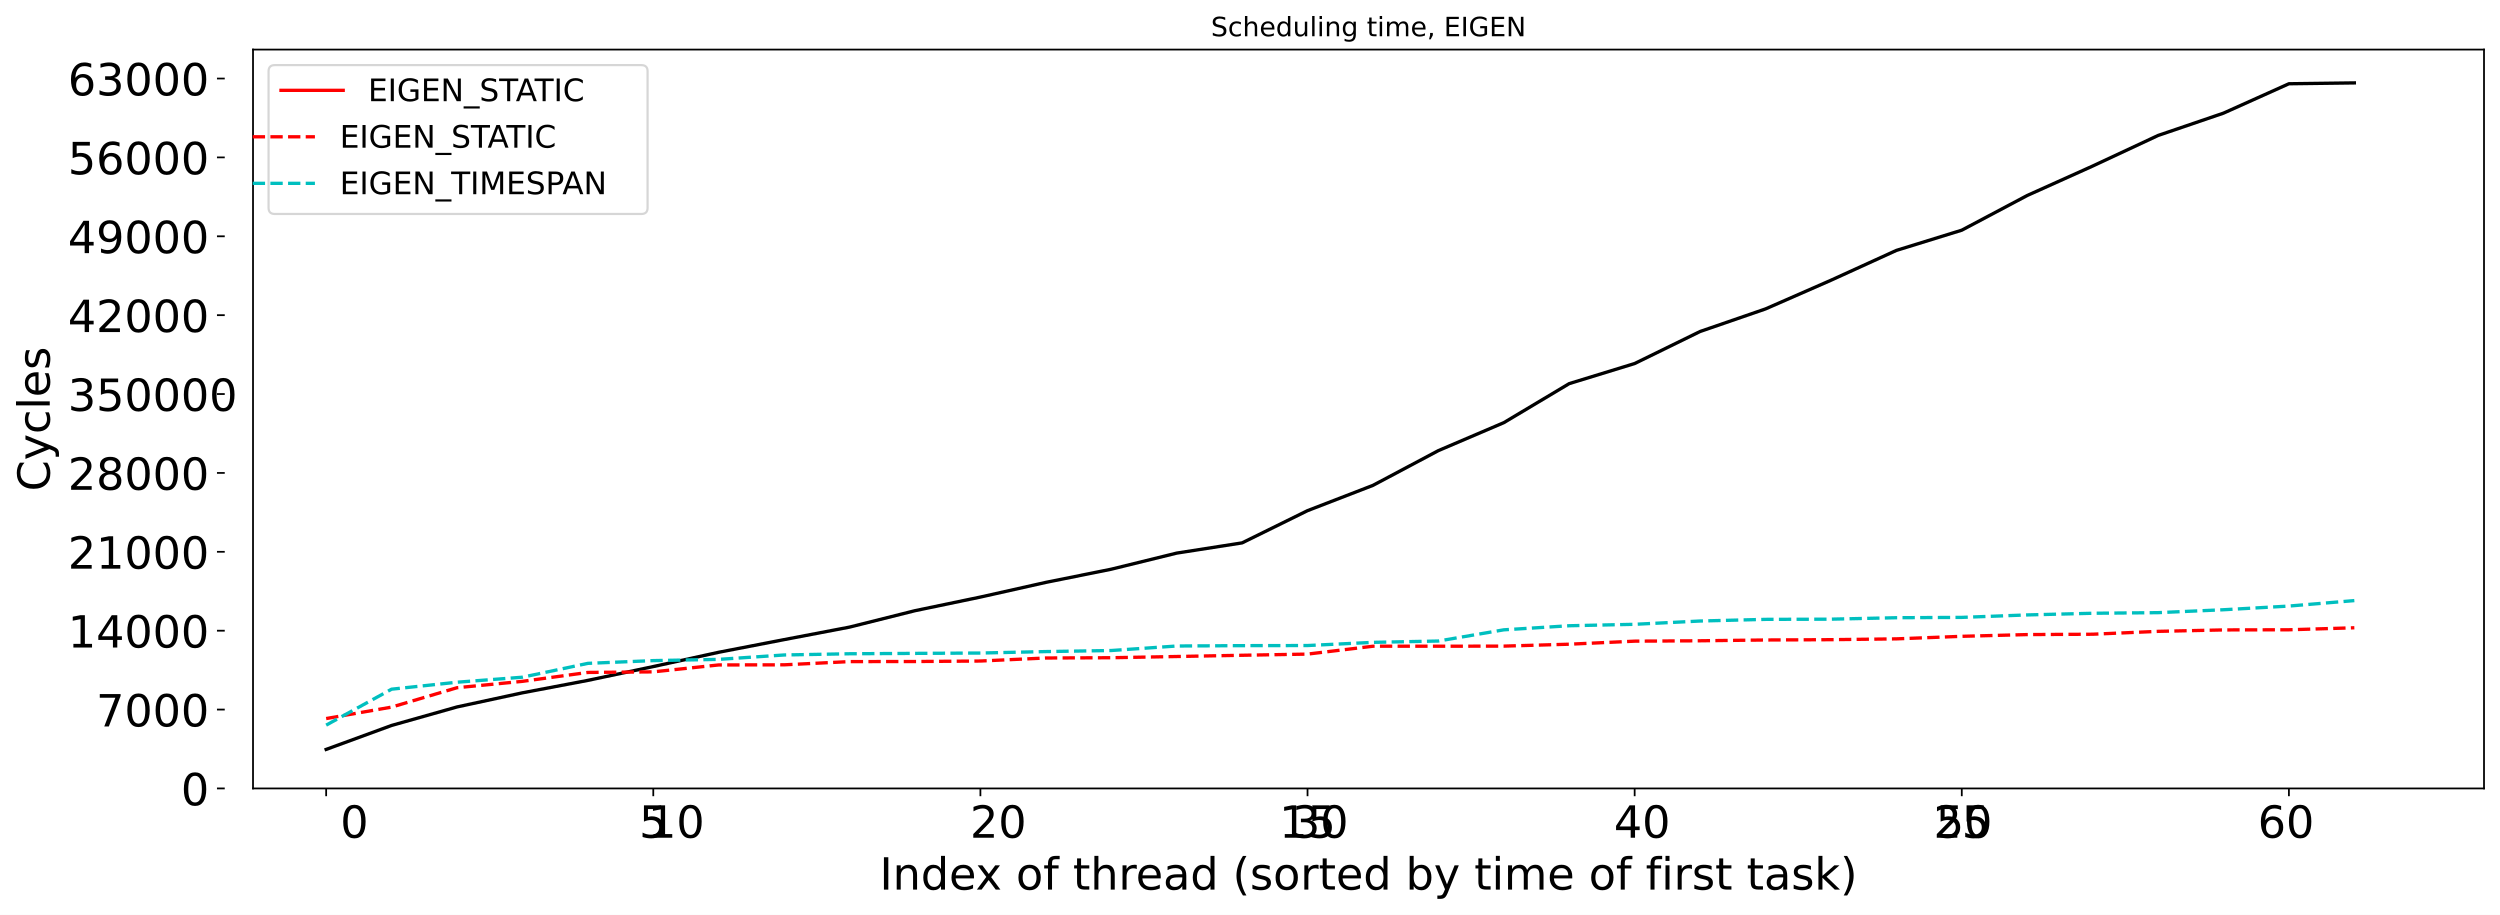
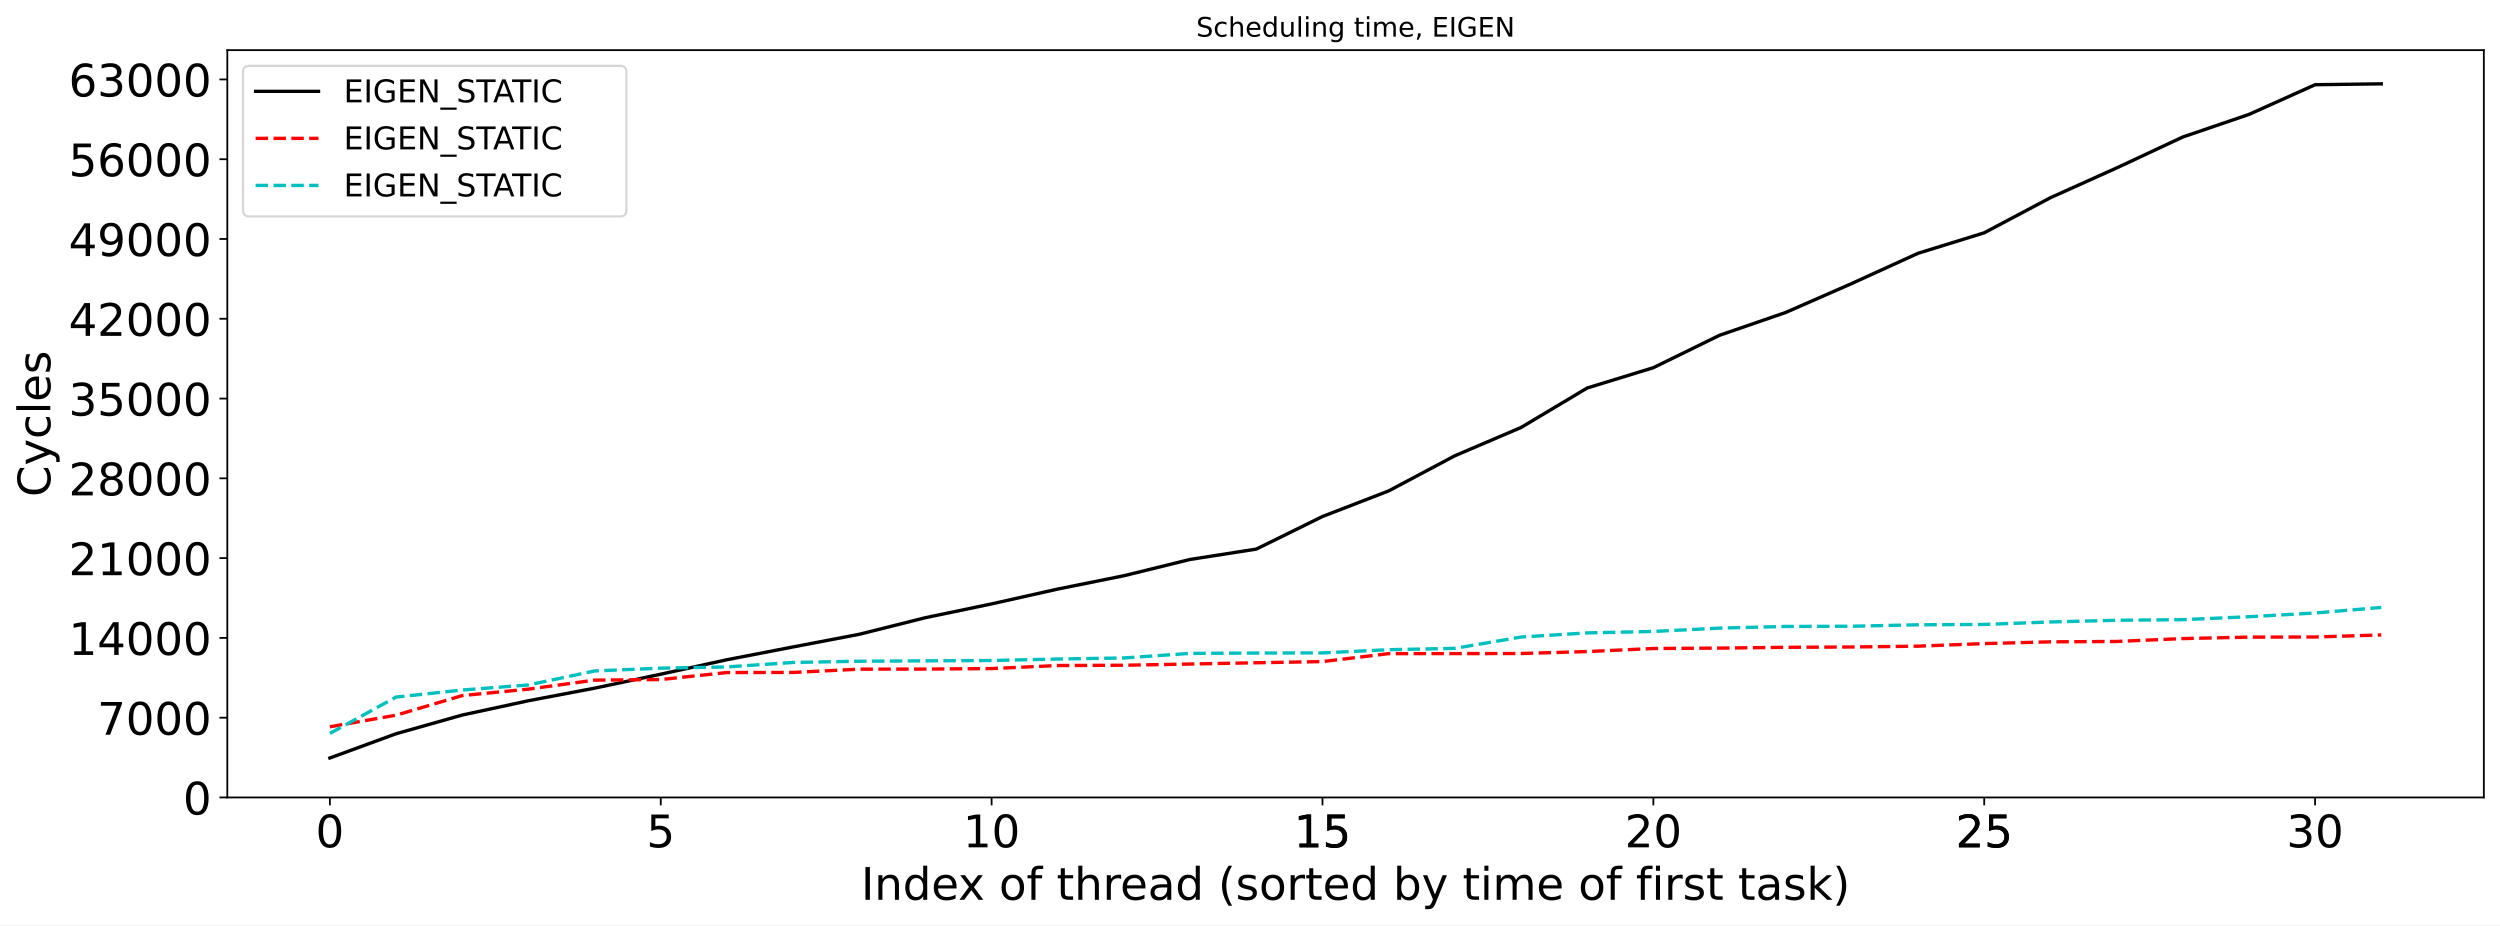
- <svg xmlns="http://www.w3.org/2000/svg" xmlns:xlink="http://www.w3.org/1999/xlink" width="1125.506pt" height="411.871pt" viewBox="0 0 1125.506 411.871" version="1.1">
+ <svg xmlns="http://www.w3.org/2000/svg" xmlns:xlink="http://www.w3.org/1999/xlink" width="1112.781pt" height="411.871pt" viewBox="0 0 1112.781 411.871" version="1.1">
  <defs>
    <style type="text/css">*{stroke-linejoin: round; stroke-linecap: butt}</style>
  </defs>
  <g id="figure_1">
    <g id="patch_1">
-       <path d="M -0 411.871  L 1125.506 411.871  L 1125.506 0  L -0 0  z " style="fill: #ffffff" />
+       <path d="M 0 411.871  L 1112.781 411.871  L 1112.781 0  L 0 0  z " style="fill: #ffffff" />
    </g>
    <g id="axes_1">
      <g id="patch_2">
-         <path d="M 113.906 354.958  L 1118.306 354.958  L 1118.306 22.318  L 113.906 22.318  z " style="fill: #ffffff" />
+         <path d="M 101.181 354.958  L 1105.581 354.958  L 1105.581 22.318  L 101.181 22.318  z " style="fill: #ffffff" />
      </g>
      <g id="matplotlib.axis_1">
        <g id="xtick_1">
          <g id="line2d_1">
            <defs>
              <path id="me349b66cde" d="M 0 0  L 0 3.5  " style="stroke: #000000; stroke-width: 0.8" />
            </defs>
            <g>
              <use xlink:href="#me349b66cde" x="146.836" y="354.958" style="stroke: #000000; stroke-width: 0.8" />
            </g>
          </g>
          <g id="text_1">
-             <g transform="translate(153.1983 377.155) scale(0.2 -0.2)">
+             <g transform="translate(140.4733 377.155) scale(0.2 -0.2)">
              <defs>
                <path id="DejaVuSans-30" d="M 2034 4250  Q 1547 4250 1301 3770  Q 1056 3291 1056 2328  Q 1056 1369 1301 889  Q 1547 409 2034 409  Q 2525 409 2770 889  Q 3016 1369 3016 2328  Q 3016 3291 2770 3770  Q 2525 4250 2034 4250  z M 2034 4750  Q 2819 4750 3233 4129  Q 3647 3509 3647 2328  Q 3647 1150 3233 529  Q 2819 -91 2034 -91  Q 1250 -91 836 529  Q 422 1150 422 2328  Q 422 3509 836 4129  Q 1250 4750 2034 4750  z " transform="scale(0.015625)" />
              </defs>
              <use xlink:href="#DejaVuSans-30" />
            </g>
          </g>
        </g>
        <g id="xtick_2">
          <g id="line2d_2">
            <g>
              <use xlink:href="#me349b66cde" x="294.109" y="354.958" style="stroke: #000000; stroke-width: 0.8" />
            </g>
          </g>
          <g id="text_2">
            <g transform="translate(287.746 377.155) scale(0.2 -0.2)">
              <defs>
                <path id="DejaVuSans-35" d="M 691 4666  L 3169 4666  L 3169 4134  L 1269 4134  L 1269 2991  Q 1406 3038 1543 3061  Q 1681 3084 1819 3084  Q 2600 3084 3056 2656  Q 3513 2228 3513 1497  Q 3513 744 3044 326  Q 2575 -91 1722 -91  Q 1428 -91 1123 -41  Q 819 9 494 109  L 494 744  Q 775 591 1075 516  Q 1375 441 1709 441  Q 2250 441 2565 725  Q 2881 1009 2881 1497  Q 2881 1984 2565 2268  Q 2250 2553 1709 2553  Q 1456 2553 1204 2497  Q 953 2441 691 2322  L 691 4666  z " transform="scale(0.015625)" />
              </defs>
              <use xlink:href="#DejaVuSans-35" />
            </g>
          </g>
        </g>
        <g id="xtick_3">
          <g id="line2d_3">
            <g>
              <use xlink:href="#me349b66cde" x="441.381" y="354.958" style="stroke: #000000; stroke-width: 0.8" />
            </g>
          </g>
          <g id="text_3">
-             <g transform="translate(291.7709 377.155) scale(0.2 -0.2)">
+             <g transform="translate(428.6562 377.155) scale(0.2 -0.2)">
              <defs>
                <path id="DejaVuSans-31" d="M 794 531  L 1825 531  L 1825 4091  L 703 3866  L 703 4441  L 1819 4666  L 2450 4666  L 2450 531  L 3481 531  L 3481 0  L 794 0  L 794 531  z " transform="scale(0.015625)" />
              </defs>
              <use xlink:href="#DejaVuSans-31" />
              <use xlink:href="#DejaVuSans-30" x="63.623" />
            </g>
          </g>
        </g>
        <g id="xtick_4">
          <g id="line2d_4">
            <g>
              <use xlink:href="#me349b66cde" x="588.654" y="354.958" style="stroke: #000000; stroke-width: 0.8" />
            </g>
          </g>
          <g id="text_4">
            <g transform="translate(575.929 377.155) scale(0.2 -0.2)">
              <use xlink:href="#DejaVuSans-31" />
              <use xlink:href="#DejaVuSans-35" x="63.623" />
            </g>
          </g>
        </g>
        <g id="xtick_5">
          <g id="line2d_5">
            <g>
              <use xlink:href="#me349b66cde" x="735.927" y="354.958" style="stroke: #000000; stroke-width: 0.8" />
            </g>
          </g>
-           <g id="text_3">
-             <g transform="translate(436.7059 377.155) scale(0.2 -0.2)">
+           <g id="text_4">
+             <g transform="translate(575.929 377.155) scale(0.2 -0.2)">
+               <use xlink:href="#DejaVuSans-31" />
+               <use xlink:href="#DejaVuSans-35" x="63.623" />
+             </g>
+           </g>
+         </g>
+         <g id="xtick_5">
+           <g id="line2d_5">
+             <g>
+               <use xlink:href="#mb9c9a6937e" x="735.927" y="354.958" style="stroke: #000000; stroke-width: 0.8" />
+             </g>
+           </g>
+           <g id="text_5">
+             <g transform="translate(723.2017 377.155) scale(0.2 -0.2)">
              <defs>
                <path id="DejaVuSans-32" d="M 1228 531  L 3431 531  L 3431 0  L 469 0  L 469 531  Q 828 903 1448 1529  Q 2069 2156 2228 2338  Q 2531 2678 2651 2914  Q 2772 3150 2772 3378  Q 2772 3750 2511 3984  Q 2250 4219 1831 4219  Q 1534 4219 1204 4116  Q 875 4013 500 3803  L 500 4441  Q 881 4594 1212 4672  Q 1544 4750 1819 4750  Q 2544 4750 2975 4387  Q 3406 4025 3406 3419  Q 3406 3131 3298 2873  Q 3191 2616 2906 2266  Q 2828 2175 2409 1742  Q 1991 1309 1228 531  z " transform="scale(0.015625)" />
              </defs>
              <use xlink:href="#DejaVuSans-32" />
              <use xlink:href="#DejaVuSans-30" x="63.623" />
            </g>
          </g>
        </g>
        <g id="xtick_6">
          <g id="line2d_6">
            <g>
              <use xlink:href="#me349b66cde" x="883.199" y="354.958" style="stroke: #000000; stroke-width: 0.8" />
            </g>
          </g>
          <g id="text_6">
            <g transform="translate(870.4744 377.155) scale(0.2 -0.2)">
              <use xlink:href="#DejaVuSans-32" />
              <use xlink:href="#DejaVuSans-35" x="63.623" />
            </g>
          </g>
        </g>
        <g id="xtick_7">
          <g id="line2d_7">
            <g>
              <use xlink:href="#me349b66cde" x="1030.472" y="354.958" style="stroke: #000000; stroke-width: 0.8" />
            </g>
          </g>
-           <g id="text_4">
-             <g transform="translate(581.641 377.155) scale(0.2 -0.2)">
+           <g id="text_6">
+             <g transform="translate(870.4744 377.155) scale(0.2 -0.2)">
+               <use xlink:href="#DejaVuSans-32" />
+               <use xlink:href="#DejaVuSans-35" x="63.623" />
+             </g>
+           </g>
+         </g>
+         <g id="xtick_7">
+           <g id="line2d_7">
+             <g>
+               <use xlink:href="#mb9c9a6937e" x="1030.472" y="354.958" style="stroke: #000000; stroke-width: 0.8" />
+             </g>
+           </g>
+           <g id="text_7">
+             <g transform="translate(1017.747 377.155) scale(0.2 -0.2)">
              <defs>
                <path id="DejaVuSans-33" d="M 2597 2516  Q 3050 2419 3304 2112  Q 3559 1806 3559 1356  Q 3559 666 3084 287  Q 2609 -91 1734 -91  Q 1441 -91 1130 -33  Q 819 25 488 141  L 488 750  Q 750 597 1062 519  Q 1375 441 1716 441  Q 2309 441 2620 675  Q 2931 909 2931 1356  Q 2931 1769 2642 2001  Q 2353 2234 1838 2234  L 1294 2234  L 1294 2753  L 1863 2753  Q 2328 2753 2575 2939  Q 2822 3125 2822 3475  Q 2822 3834 2567 4026  Q 2313 4219 1838 4219  Q 1578 4219 1281 4162  Q 984 4106 628 3988  L 628 4550  Q 988 4650 1302 4700  Q 1616 4750 1894 4750  Q 2613 4750 3031 4423  Q 3450 4097 3450 3541  Q 3450 3153 3228 2886  Q 3006 2619 2597 2516  z " transform="scale(0.015625)" />
              </defs>
              <use xlink:href="#DejaVuSans-33" />
              <use xlink:href="#DejaVuSans-30" x="63.623" />
            </g>
          </g>
        </g>
-         <g id="xtick_5">
-           <g id="line2d_5">
-             <g>
-               <use xlink:href="#m467ba0dbdc" x="739.301" y="354.958" style="stroke: #000000; stroke-width: 0.8" />
-             </g>
-           </g>
-           <g id="text_5">
-             <g transform="translate(726.5761 377.155) scale(0.2 -0.2)">
-               <defs>
-                 <path id="DejaVuSans-34" d="M 2419 4116  L 825 1625  L 2419 1625  L 2419 4116  z M 2253 4666  L 3047 4666  L 3047 1625  L 3713 1625  L 3713 1100  L 3047 1100  L 3047 0  L 2419 0  L 2419 1100  L 313 1100  L 313 1709  L 2253 4666  z " transform="scale(0.015625)" />
-               </defs>
-               <use xlink:href="#DejaVuSans-34" />
-               <use xlink:href="#DejaVuSans-30" x="63.623" />
-             </g>
-           </g>
-         </g>
-         <g id="xtick_6">
-           <g id="line2d_6">
-             <g>
-               <use xlink:href="#m467ba0dbdc" x="884.236" y="354.958" style="stroke: #000000; stroke-width: 0.8" />
-             </g>
-           </g>
-           <g id="text_6">
-             <g transform="translate(871.5111 377.155) scale(0.2 -0.2)">
-               <defs>
-                 <path id="DejaVuSans-35" d="M 691 4666  L 3169 4666  L 3169 4134  L 1269 4134  L 1269 2991  Q 1406 3038 1543 3061  Q 1681 3084 1819 3084  Q 2600 3084 3056 2656  Q 3513 2228 3513 1497  Q 3513 744 3044 326  Q 2575 -91 1722 -91  Q 1428 -91 1123 -41  Q 819 9 494 109  L 494 744  Q 775 591 1075 516  Q 1375 441 1709 441  Q 2250 441 2565 725  Q 2881 1009 2881 1497  Q 2881 1984 2565 2268  Q 2250 2553 1709 2553  Q 1456 2553 1204 2497  Q 953 2441 691 2322  L 691 4666  z " transform="scale(0.015625)" />
-               </defs>
-               <use xlink:href="#DejaVuSans-35" />
-               <use xlink:href="#DejaVuSans-30" x="63.623" />
-             </g>
-           </g>
-         </g>
-         <g id="xtick_7">
-           <g id="line2d_7">
-             <g>
-               <use xlink:href="#m467ba0dbdc" x="1029.171" y="354.958" style="stroke: #000000; stroke-width: 0.8" />
-             </g>
-           </g>
-           <g id="text_7">
-             <g transform="translate(1016.446 377.155) scale(0.2 -0.2)">
-               <defs>
-                 <path id="DejaVuSans-36" d="M 2113 2584  Q 1688 2584 1439 2293  Q 1191 2003 1191 1497  Q 1191 994 1439 701  Q 1688 409 2113 409  Q 2538 409 2786 701  Q 3034 994 3034 1497  Q 3034 2003 2786 2293  Q 2538 2584 2113 2584  z M 3366 4563  L 3366 3988  Q 3128 4100 2886 4159  Q 2644 4219 2406 4219  Q 1781 4219 1451 3797  Q 1122 3375 1075 2522  Q 1259 2794 1537 2939  Q 1816 3084 2150 3084  Q 2853 3084 3261 2657  Q 3669 2231 3669 1497  Q 3669 778 3244 343  Q 2819 -91 2113 -91  Q 1303 -91 875 529  Q 447 1150 447 2328  Q 447 3434 972 4092  Q 1497 4750 2381 4750  Q 2619 4750 2861 4703  Q 3103 4656 3366 4563  z " transform="scale(0.015625)" />
-               </defs>
-               <use xlink:href="#DejaVuSans-36" />
-               <use xlink:href="#DejaVuSans-30" x="63.623" />
-             </g>
-           </g>
-         </g>
        <g id="text_8">
-           <g transform="translate(395.9859 400.5113) scale(0.2 -0.2)">
+           <g transform="translate(383.2609 400.5113) scale(0.2 -0.2)">
            <defs>
              <path id="DejaVuSans-49" d="M 628 4666  L 1259 4666  L 1259 0  L 628 0  L 628 4666  z " transform="scale(0.015625)" />
              <path id="DejaVuSans-6e" d="M 3513 2113  L 3513 0  L 2938 0  L 2938 2094  Q 2938 2591 2744 2837  Q 2550 3084 2163 3084  Q 1697 3084 1428 2787  Q 1159 2491 1159 1978  L 1159 0  L 581 0  L 581 3500  L 1159 3500  L 1159 2956  Q 1366 3272 1645 3428  Q 1925 3584 2291 3584  Q 2894 3584 3203 3211  Q 3513 2838 3513 2113  z " transform="scale(0.015625)" />
              <path id="DejaVuSans-64" d="M 2906 2969  L 2906 4863  L 3481 4863  L 3481 0  L 2906 0  L 2906 525  Q 2725 213 2448 61  Q 2172 -91 1784 -91  Q 1150 -91 751 415  Q 353 922 353 1747  Q 353 2572 751 3078  Q 1150 3584 1784 3584  Q 2172 3584 2448 3432  Q 2725 3281 2906 2969  z M 947 1747  Q 947 1113 1208 752  Q 1469 391 1925 391  Q 2381 391 2643 752  Q 2906 1113 2906 1747  Q 2906 2381 2643 2742  Q 2381 3103 1925 3103  Q 1469 3103 1208 2742  Q 947 2381 947 1747  z " transform="scale(0.015625)" />
              <path id="DejaVuSans-65" d="M 3597 1894  L 3597 1613  L 953 1613  Q 991 1019 1311 708  Q 1631 397 2203 397  Q 2534 397 2845 478  Q 3156 559 3463 722  L 3463 178  Q 3153 47 2828 -22  Q 2503 -91 2169 -91  Q 1331 -91 842 396  Q 353 884 353 1716  Q 353 2575 817 3079  Q 1281 3584 2069 3584  Q 2775 3584 3186 3129  Q 3597 2675 3597 1894  z M 3022 2063  Q 3016 2534 2758 2815  Q 2500 3097 2075 3097  Q 1594 3097 1305 2825  Q 1016 2553 972 2059  L 3022 2063  z " transform="scale(0.015625)" />
              <path id="DejaVuSans-78" d="M 3513 3500  L 2247 1797  L 3578 0  L 2900 0  L 1881 1375  L 863 0  L 184 0  L 1544 1831  L 300 3500  L 978 3500  L 1906 2253  L 2834 3500  L 3513 3500  z " transform="scale(0.015625)" />
              <path id="DejaVuSans-20" transform="scale(0.015625)" />
              <path id="DejaVuSans-6f" d="M 1959 3097  Q 1497 3097 1228 2736  Q 959 2375 959 1747  Q 959 1119 1226 758  Q 1494 397 1959 397  Q 2419 397 2687 759  Q 2956 1122 2956 1747  Q 2956 2369 2687 2733  Q 2419 3097 1959 3097  z M 1959 3584  Q 2709 3584 3137 3096  Q 3566 2609 3566 1747  Q 3566 888 3137 398  Q 2709 -91 1959 -91  Q 1206 -91 779 398  Q 353 888 353 1747  Q 353 2609 779 3096  Q 1206 3584 1959 3584  z " transform="scale(0.015625)" />
              <path id="DejaVuSans-66" d="M 2375 4863  L 2375 4384  L 1825 4384  Q 1516 4384 1395 4259  Q 1275 4134 1275 3809  L 1275 3500  L 2222 3500  L 2222 3053  L 1275 3053  L 1275 0  L 697 0  L 697 3053  L 147 3053  L 147 3500  L 697 3500  L 697 3744  Q 697 4328 969 4595  Q 1241 4863 1831 4863  L 2375 4863  z " transform="scale(0.015625)" />
              <path id="DejaVuSans-74" d="M 1172 4494  L 1172 3500  L 2356 3500  L 2356 3053  L 1172 3053  L 1172 1153  Q 1172 725 1289 603  Q 1406 481 1766 481  L 2356 481  L 2356 0  L 1766 0  Q 1100 0 847 248  Q 594 497 594 1153  L 594 3053  L 172 3053  L 172 3500  L 594 3500  L 594 4494  L 1172 4494  z " transform="scale(0.015625)" />
              <path id="DejaVuSans-68" d="M 3513 2113  L 3513 0  L 2938 0  L 2938 2094  Q 2938 2591 2744 2837  Q 2550 3084 2163 3084  Q 1697 3084 1428 2787  Q 1159 2491 1159 1978  L 1159 0  L 581 0  L 581 4863  L 1159 4863  L 1159 2956  Q 1366 3272 1645 3428  Q 1925 3584 2291 3584  Q 2894 3584 3203 3211  Q 3513 2838 3513 2113  z " transform="scale(0.015625)" />
              <path id="DejaVuSans-72" d="M 2631 2963  Q 2534 3019 2420 3045  Q 2306 3072 2169 3072  Q 1681 3072 1420 2755  Q 1159 2438 1159 1844  L 1159 0  L 581 0  L 581 3500  L 1159 3500  L 1159 2956  Q 1341 3275 1631 3429  Q 1922 3584 2338 3584  Q 2397 3584 2469 3576  Q 2541 3569 2628 3553  L 2631 2963  z " transform="scale(0.015625)" />
              <path id="DejaVuSans-61" d="M 2194 1759  Q 1497 1759 1228 1600  Q 959 1441 959 1056  Q 959 750 1161 570  Q 1363 391 1709 391  Q 2188 391 2477 730  Q 2766 1069 2766 1631  L 2766 1759  L 2194 1759  z M 3341 1997  L 3341 0  L 2766 0  L 2766 531  Q 2569 213 2275 61  Q 1981 -91 1556 -91  Q 1019 -91 701 211  Q 384 513 384 1019  Q 384 1609 779 1909  Q 1175 2209 1959 2209  L 2766 2209  L 2766 2266  Q 2766 2663 2505 2880  Q 2244 3097 1772 3097  Q 1472 3097 1187 3025  Q 903 2953 641 2809  L 641 3341  Q 956 3463 1253 3523  Q 1550 3584 1831 3584  Q 2591 3584 2966 3190  Q 3341 2797 3341 1997  z " transform="scale(0.015625)" />
              <path id="DejaVuSans-28" d="M 1984 4856  Q 1566 4138 1362 3434  Q 1159 2731 1159 2009  Q 1159 1288 1364 580  Q 1569 -128 1984 -844  L 1484 -844  Q 1016 -109 783 600  Q 550 1309 550 2009  Q 550 2706 781 3412  Q 1013 4119 1484 4856  L 1984 4856  z " transform="scale(0.015625)" />
              <path id="DejaVuSans-73" d="M 2834 3397  L 2834 2853  Q 2591 2978 2328 3040  Q 2066 3103 1784 3103  Q 1356 3103 1142 2972  Q 928 2841 928 2578  Q 928 2378 1081 2264  Q 1234 2150 1697 2047  L 1894 2003  Q 2506 1872 2764 1633  Q 3022 1394 3022 966  Q 3022 478 2636 193  Q 2250 -91 1575 -91  Q 1294 -91 989 -36  Q 684 19 347 128  L 347 722  Q 666 556 975 473  Q 1284 391 1588 391  Q 1994 391 2212 530  Q 2431 669 2431 922  Q 2431 1156 2273 1281  Q 2116 1406 1581 1522  L 1381 1569  Q 847 1681 609 1914  Q 372 2147 372 2553  Q 372 3047 722 3315  Q 1072 3584 1716 3584  Q 2034 3584 2315 3537  Q 2597 3491 2834 3397  z " transform="scale(0.015625)" />
              <path id="DejaVuSans-62" d="M 3116 1747  Q 3116 2381 2855 2742  Q 2594 3103 2138 3103  Q 1681 3103 1420 2742  Q 1159 2381 1159 1747  Q 1159 1113 1420 752  Q 1681 391 2138 391  Q 2594 391 2855 752  Q 3116 1113 3116 1747  z M 1159 2969  Q 1341 3281 1617 3432  Q 1894 3584 2278 3584  Q 2916 3584 3314 3078  Q 3713 2572 3713 1747  Q 3713 922 3314 415  Q 2916 -91 2278 -91  Q 1894 -91 1617 61  Q 1341 213 1159 525  L 1159 0  L 581 0  L 581 4863  L 1159 4863  L 1159 2969  z " transform="scale(0.015625)" />
              <path id="DejaVuSans-79" d="M 2059 -325  Q 1816 -950 1584 -1140  Q 1353 -1331 966 -1331  L 506 -1331  L 506 -850  L 844 -850  Q 1081 -850 1212 -737  Q 1344 -625 1503 -206  L 1606 56  L 191 3500  L 800 3500  L 1894 763  L 2988 3500  L 3597 3500  L 2059 -325  z " transform="scale(0.015625)" />
              <path id="DejaVuSans-69" d="M 603 3500  L 1178 3500  L 1178 0  L 603 0  L 603 3500  z M 603 4863  L 1178 4863  L 1178 4134  L 603 4134  L 603 4863  z " transform="scale(0.015625)" />
              <path id="DejaVuSans-6d" d="M 3328 2828  Q 3544 3216 3844 3400  Q 4144 3584 4550 3584  Q 5097 3584 5394 3201  Q 5691 2819 5691 2113  L 5691 0  L 5113 0  L 5113 2094  Q 5113 2597 4934 2840  Q 4756 3084 4391 3084  Q 3944 3084 3684 2787  Q 3425 2491 3425 1978  L 3425 0  L 2847 0  L 2847 2094  Q 2847 2600 2669 2842  Q 2491 3084 2119 3084  Q 1678 3084 1418 2786  Q 1159 2488 1159 1978  L 1159 0  L 581 0  L 581 3500  L 1159 3500  L 1159 2956  Q 1356 3278 1631 3431  Q 1906 3584 2284 3584  Q 2666 3584 2933 3390  Q 3200 3197 3328 2828  z " transform="scale(0.015625)" />
              <path id="DejaVuSans-6b" d="M 581 4863  L 1159 4863  L 1159 1991  L 2875 3500  L 3609 3500  L 1753 1863  L 3688 0  L 2938 0  L 1159 1709  L 1159 0  L 581 0  L 581 4863  z " transform="scale(0.015625)" />
              <path id="DejaVuSans-29" d="M 513 4856  L 1013 4856  Q 1481 4119 1714 3412  Q 1947 2706 1947 2009  Q 1947 1309 1714 600  Q 1481 -109 1013 -844  L 513 -844  Q 928 -128 1133 580  Q 1338 1288 1338 2009  Q 1338 2731 1133 3434  Q 928 4138 513 4856  z " transform="scale(0.015625)" />
            </defs>
            <use xlink:href="#DejaVuSans-49" />
            <use xlink:href="#DejaVuSans-6e" x="29.492" />
            <use xlink:href="#DejaVuSans-64" x="92.871" />
            <use xlink:href="#DejaVuSans-65" x="156.348" />
            <use xlink:href="#DejaVuSans-78" x="216.121" />
            <use xlink:href="#DejaVuSans-20" x="275.301" />
            <use xlink:href="#DejaVuSans-6f" x="307.088" />
            <use xlink:href="#DejaVuSans-66" x="368.27" />
            <use xlink:href="#DejaVuSans-20" x="403.475" />
            <use xlink:href="#DejaVuSans-74" x="435.262" />
            <use xlink:href="#DejaVuSans-68" x="474.471" />
            <use xlink:href="#DejaVuSans-72" x="537.85" />
            <use xlink:href="#DejaVuSans-65" x="576.713" />
            <use xlink:href="#DejaVuSans-61" x="638.236" />
            <use xlink:href="#DejaVuSans-64" x="699.516" />
            <use xlink:href="#DejaVuSans-20" x="762.992" />
            <use xlink:href="#DejaVuSans-28" x="794.779" />
            <use xlink:href="#DejaVuSans-73" x="833.793" />
            <use xlink:href="#DejaVuSans-6f" x="885.893" />
            <use xlink:href="#DejaVuSans-72" x="947.074" />
            <use xlink:href="#DejaVuSans-74" x="988.188" />
            <use xlink:href="#DejaVuSans-65" x="1027.396" />
            <use xlink:href="#DejaVuSans-64" x="1088.92" />
            <use xlink:href="#DejaVuSans-20" x="1152.396" />
            <use xlink:href="#DejaVuSans-62" x="1184.184" />
            <use xlink:href="#DejaVuSans-79" x="1247.66" />
            <use xlink:href="#DejaVuSans-20" x="1306.84" />
            <use xlink:href="#DejaVuSans-74" x="1338.627" />
            <use xlink:href="#DejaVuSans-69" x="1377.836" />
            <use xlink:href="#DejaVuSans-6d" x="1405.619" />
            <use xlink:href="#DejaVuSans-65" x="1503.031" />
            <use xlink:href="#DejaVuSans-20" x="1564.555" />
            <use xlink:href="#DejaVuSans-6f" x="1596.342" />
            <use xlink:href="#DejaVuSans-66" x="1657.523" />
            <use xlink:href="#DejaVuSans-20" x="1692.729" />
            <use xlink:href="#DejaVuSans-66" x="1724.516" />
            <use xlink:href="#DejaVuSans-69" x="1759.721" />
            <use xlink:href="#DejaVuSans-72" x="1787.504" />
            <use xlink:href="#DejaVuSans-73" x="1828.617" />
            <use xlink:href="#DejaVuSans-74" x="1880.717" />
            <use xlink:href="#DejaVuSans-20" x="1919.926" />
            <use xlink:href="#DejaVuSans-74" x="1951.713" />
            <use xlink:href="#DejaVuSans-61" x="1990.922" />
            <use xlink:href="#DejaVuSans-73" x="2052.201" />
            <use xlink:href="#DejaVuSans-6b" x="2104.301" />
            <use xlink:href="#DejaVuSans-29" x="2162.211" />
          </g>
        </g>
      </g>
      <g id="matplotlib.axis_2">
        <g id="ytick_1">
          <g id="line2d_8">
            <defs>
              <path id="m7685ac1836" d="M 0 0  L -3.5 0  " style="stroke: #000000; stroke-width: 0.8" />
            </defs>
            <g>
              <use xlink:href="#m7685ac1836" x="101.181" y="354.958" style="stroke: #000000; stroke-width: 0.8" />
            </g>
          </g>
          <g id="text_9">
            <g transform="translate(81.45625 362.5566) scale(0.2 -0.2)">
              <use xlink:href="#DejaVuSans-30" />
            </g>
          </g>
        </g>
        <g id="ytick_2">
          <g id="line2d_9">
            <g>
              <use xlink:href="#m7685ac1836" x="101.181" y="319.446" style="stroke: #000000; stroke-width: 0.8" />
            </g>
          </g>
          <g id="text_10">
            <g transform="translate(43.28125 327.0449) scale(0.2 -0.2)">
              <defs>
                <path id="DejaVuSans-37" d="M 525 4666  L 3525 4666  L 3525 4397  L 1831 0  L 1172 0  L 2766 4134  L 525 4134  L 525 4666  z " transform="scale(0.015625)" />
              </defs>
              <use xlink:href="#DejaVuSans-37" />
              <use xlink:href="#DejaVuSans-30" x="63.623" />
              <use xlink:href="#DejaVuSans-30" x="127.246" />
              <use xlink:href="#DejaVuSans-30" x="190.869" />
            </g>
          </g>
        </g>
        <g id="ytick_3">
          <g id="line2d_10">
            <g>
              <use xlink:href="#m7685ac1836" x="101.181" y="283.935" style="stroke: #000000; stroke-width: 0.8" />
            </g>
          </g>
          <g id="text_11">
            <g transform="translate(30.55625 291.5332) scale(0.2 -0.2)">
              <defs>
                <path id="DejaVuSans-34" d="M 2419 4116  L 825 1625  L 2419 1625  L 2419 4116  z M 2253 4666  L 3047 4666  L 3047 1625  L 3713 1625  L 3713 1100  L 3047 1100  L 3047 0  L 2419 0  L 2419 1100  L 313 1100  L 313 1709  L 2253 4666  z " transform="scale(0.015625)" />
              </defs>
              <use xlink:href="#DejaVuSans-31" />
              <use xlink:href="#DejaVuSans-34" x="63.623" />
              <use xlink:href="#DejaVuSans-30" x="127.246" />
              <use xlink:href="#DejaVuSans-30" x="190.869" />
              <use xlink:href="#DejaVuSans-30" x="254.492" />
            </g>
          </g>
        </g>
        <g id="ytick_4">
          <g id="line2d_11">
            <g>
              <use xlink:href="#m7685ac1836" x="101.181" y="248.423" style="stroke: #000000; stroke-width: 0.8" />
            </g>
          </g>
          <g id="text_12">
            <g transform="translate(30.55625 256.0215) scale(0.2 -0.2)">
              <use xlink:href="#DejaVuSans-32" />
              <use xlink:href="#DejaVuSans-31" x="63.623" />
              <use xlink:href="#DejaVuSans-30" x="127.246" />
              <use xlink:href="#DejaVuSans-30" x="190.869" />
              <use xlink:href="#DejaVuSans-30" x="254.492" />
            </g>
          </g>
        </g>
        <g id="ytick_5">
          <g id="line2d_12">
            <g>
              <use xlink:href="#m7685ac1836" x="101.181" y="212.911" style="stroke: #000000; stroke-width: 0.8" />
            </g>
          </g>
          <g id="text_13">
            <g transform="translate(30.55625 220.5098) scale(0.2 -0.2)">
              <defs>
                <path id="DejaVuSans-38" d="M 2034 2216  Q 1584 2216 1326 1975  Q 1069 1734 1069 1313  Q 1069 891 1326 650  Q 1584 409 2034 409  Q 2484 409 2743 651  Q 3003 894 3003 1313  Q 3003 1734 2745 1975  Q 2488 2216 2034 2216  z M 1403 2484  Q 997 2584 770 2862  Q 544 3141 544 3541  Q 544 4100 942 4425  Q 1341 4750 2034 4750  Q 2731 4750 3128 4425  Q 3525 4100 3525 3541  Q 3525 3141 3298 2862  Q 3072 2584 2669 2484  Q 3125 2378 3379 2068  Q 3634 1759 3634 1313  Q 3634 634 3220 271  Q 2806 -91 2034 -91  Q 1263 -91 848 271  Q 434 634 434 1313  Q 434 1759 690 2068  Q 947 2378 1403 2484  z M 1172 3481  Q 1172 3119 1398 2916  Q 1625 2713 2034 2713  Q 2441 2713 2670 2916  Q 2900 3119 2900 3481  Q 2900 3844 2670 4047  Q 2441 4250 2034 4250  Q 1625 4250 1398 4047  Q 1172 3844 1172 3481  z " transform="scale(0.015625)" />
              </defs>
              <use xlink:href="#DejaVuSans-32" />
              <use xlink:href="#DejaVuSans-38" x="63.623" />
              <use xlink:href="#DejaVuSans-30" x="127.246" />
              <use xlink:href="#DejaVuSans-30" x="190.869" />
              <use xlink:href="#DejaVuSans-30" x="254.492" />
            </g>
          </g>
        </g>
        <g id="ytick_6">
          <g id="line2d_13">
            <g>
              <use xlink:href="#m7685ac1836" x="101.181" y="177.4" style="stroke: #000000; stroke-width: 0.8" />
            </g>
          </g>
          <g id="text_14">
            <g transform="translate(30.55625 184.9981) scale(0.2 -0.2)">
              <use xlink:href="#DejaVuSans-33" />
              <use xlink:href="#DejaVuSans-35" x="63.623" />
              <use xlink:href="#DejaVuSans-30" x="127.246" />
              <use xlink:href="#DejaVuSans-30" x="190.869" />
              <use xlink:href="#DejaVuSans-30" x="254.492" />
-               <use xlink:href="#DejaVuSans-30" x="318.115" />
            </g>
          </g>
        </g>
        <g id="ytick_7">
          <g id="line2d_14">
            <g>
              <use xlink:href="#m7685ac1836" x="101.181" y="141.888" style="stroke: #000000; stroke-width: 0.8" />
            </g>
          </g>
          <g id="text_15">
            <g transform="translate(30.55625 149.4864) scale(0.2 -0.2)">
              <use xlink:href="#DejaVuSans-34" />
              <use xlink:href="#DejaVuSans-32" x="63.623" />
              <use xlink:href="#DejaVuSans-30" x="127.246" />
              <use xlink:href="#DejaVuSans-30" x="190.869" />
              <use xlink:href="#DejaVuSans-30" x="254.492" />
            </g>
          </g>
        </g>
        <g id="ytick_8">
          <g id="line2d_15">
            <g>
              <use xlink:href="#m7685ac1836" x="101.181" y="106.376" style="stroke: #000000; stroke-width: 0.8" />
            </g>
          </g>
          <g id="text_16">
            <g transform="translate(30.55625 113.9748) scale(0.2 -0.2)">
              <defs>
                <path id="DejaVuSans-39" d="M 703 97  L 703 672  Q 941 559 1184 500  Q 1428 441 1663 441  Q 2288 441 2617 861  Q 2947 1281 2994 2138  Q 2813 1869 2534 1725  Q 2256 1581 1919 1581  Q 1219 1581 811 2004  Q 403 2428 403 3163  Q 403 3881 828 4315  Q 1253 4750 1959 4750  Q 2769 4750 3195 4129  Q 3622 3509 3622 2328  Q 3622 1225 3098 567  Q 2575 -91 1691 -91  Q 1453 -91 1209 -44  Q 966 3 703 97  z M 1959 2075  Q 2384 2075 2632 2365  Q 2881 2656 2881 3163  Q 2881 3666 2632 3958  Q 2384 4250 1959 4250  Q 1534 4250 1286 3958  Q 1038 3666 1038 3163  Q 1038 2656 1286 2365  Q 1534 2075 1959 2075  z " transform="scale(0.015625)" />
              </defs>
              <use xlink:href="#DejaVuSans-34" />
              <use xlink:href="#DejaVuSans-39" x="63.623" />
              <use xlink:href="#DejaVuSans-30" x="127.246" />
              <use xlink:href="#DejaVuSans-30" x="190.869" />
              <use xlink:href="#DejaVuSans-30" x="254.492" />
            </g>
          </g>
        </g>
        <g id="ytick_9">
          <g id="line2d_16">
            <g>
              <use xlink:href="#m7685ac1836" x="101.181" y="70.865" style="stroke: #000000; stroke-width: 0.8" />
            </g>
          </g>
          <g id="text_17">
            <g transform="translate(30.55625 78.46307) scale(0.2 -0.2)">
              <defs>
                <path id="DejaVuSans-36" d="M 2113 2584  Q 1688 2584 1439 2293  Q 1191 2003 1191 1497  Q 1191 994 1439 701  Q 1688 409 2113 409  Q 2538 409 2786 701  Q 3034 994 3034 1497  Q 3034 2003 2786 2293  Q 2538 2584 2113 2584  z M 3366 4563  L 3366 3988  Q 3128 4100 2886 4159  Q 2644 4219 2406 4219  Q 1781 4219 1451 3797  Q 1122 3375 1075 2522  Q 1259 2794 1537 2939  Q 1816 3084 2150 3084  Q 2853 3084 3261 2657  Q 3669 2231 3669 1497  Q 3669 778 3244 343  Q 2819 -91 2113 -91  Q 1303 -91 875 529  Q 447 1150 447 2328  Q 447 3434 972 4092  Q 1497 4750 2381 4750  Q 2619 4750 2861 4703  Q 3103 4656 3366 4563  z " transform="scale(0.015625)" />
              </defs>
              <use xlink:href="#DejaVuSans-35" />
              <use xlink:href="#DejaVuSans-36" x="63.623" />
              <use xlink:href="#DejaVuSans-30" x="127.246" />
              <use xlink:href="#DejaVuSans-30" x="190.869" />
              <use xlink:href="#DejaVuSans-30" x="254.492" />
            </g>
          </g>
        </g>
        <g id="ytick_10">
          <g id="line2d_17">
            <g>
              <use xlink:href="#m7685ac1836" x="101.181" y="35.353" style="stroke: #000000; stroke-width: 0.8" />
            </g>
          </g>
          <g id="text_18">
            <g transform="translate(30.55625 42.95138) scale(0.2 -0.2)">
              <use xlink:href="#DejaVuSans-36" />
              <use xlink:href="#DejaVuSans-33" x="63.623" />
              <use xlink:href="#DejaVuSans-30" x="127.246" />
              <use xlink:href="#DejaVuSans-30" x="190.869" />
              <use xlink:href="#DejaVuSans-30" x="254.492" />
            </g>
          </g>
        </g>
        <g id="text_19">
          <g transform="translate(22.39688 221.1788) rotate(-90) scale(0.2 -0.2)">
            <defs>
              <path id="DejaVuSans-43" d="M 4122 4306  L 4122 3641  Q 3803 3938 3442 4084  Q 3081 4231 2675 4231  Q 1875 4231 1450 3742  Q 1025 3253 1025 2328  Q 1025 1406 1450 917  Q 1875 428 2675 428  Q 3081 428 3442 575  Q 3803 722 4122 1019  L 4122 359  Q 3791 134 3420 21  Q 3050 -91 2638 -91  Q 1578 -91 968 557  Q 359 1206 359 2328  Q 359 3453 968 4101  Q 1578 4750 2638 4750  Q 3056 4750 3426 4639  Q 3797 4528 4122 4306  z " transform="scale(0.015625)" />
              <path id="DejaVuSans-63" d="M 3122 3366  L 3122 2828  Q 2878 2963 2633 3030  Q 2388 3097 2138 3097  Q 1578 3097 1268 2742  Q 959 2388 959 1747  Q 959 1106 1268 751  Q 1578 397 2138 397  Q 2388 397 2633 464  Q 2878 531 3122 666  L 3122 134  Q 2881 22 2623 -34  Q 2366 -91 2075 -91  Q 1284 -91 818 406  Q 353 903 353 1747  Q 353 2603 823 3093  Q 1294 3584 2113 3584  Q 2378 3584 2631 3529  Q 2884 3475 3122 3366  z " transform="scale(0.015625)" />
              <path id="DejaVuSans-6c" d="M 603 4863  L 1178 4863  L 1178 0  L 603 0  L 603 4863  z " transform="scale(0.015625)" />
            </defs>
            <use xlink:href="#DejaVuSans-43" />
            <use xlink:href="#DejaVuSans-79" x="69.824" />
            <use xlink:href="#DejaVuSans-63" x="129.004" />
            <use xlink:href="#DejaVuSans-6c" x="183.984" />
            <use xlink:href="#DejaVuSans-65" x="211.768" />
            <use xlink:href="#DejaVuSans-73" x="273.291" />
          </g>
        </g>
      </g>
      <g id="line2d_18">
        <path d="M 146.836 337.385  L 176.29 326.6  L 205.745 318.269  L 235.199 311.908  L 264.654 306.307  L 294.109 300.087  L 323.563 293.655  L 353.018 287.953  L 382.472 282.322  L 411.927 274.935  L 441.381 268.797  L 470.836 262.191  L 500.29 256.256  L 529.745 249.012  L 559.199 244.405  L 588.654 229.896  L 618.109 218.512  L 647.563 202.867  L 677.018 190.285  L 706.472 172.702  L 735.927 163.662  L 765.381 149.244  L 794.836 139.078  L 824.29 126.172  L 853.745 112.738  L 883.199 103.627  L 912.654 88.012  L 942.109 74.761  L 971.563 60.992  L 1001.018 50.938  L 1030.472 37.707  L 1059.927 37.321  " clip-path="url(#p880214d43c)" style="fill: none; stroke: #000000; stroke-width: 1.5; stroke-linecap: square" />
      </g>
      <g id="line2d_19">
        <path d="M 146.836 323.495  L 176.29 318.341  L 205.745 309.615  L 235.199 306.743  L 264.654 302.736  L 294.109 302.472  L 323.563 299.357  L 353.018 299.306  L 382.472 297.855  L 411.927 297.815  L 441.381 297.592  L 470.836 296.232  L 500.29 296.11  L 529.745 295.562  L 559.199 295.004  L 588.654 294.477  L 618.109 290.936  L 647.563 290.925  L 677.018 290.885  L 706.472 290.022  L 735.927 288.653  L 765.381 288.48  L 794.836 288.125  L 824.29 287.983  L 853.745 287.618  L 883.199 286.471  L 912.654 285.69  L 942.109 285.528  L 971.563 284.239  L 1001.018 283.59  L 1030.472 283.529  L 1059.927 282.626  " clip-path="url(#p880214d43c)" style="fill: none; stroke-dasharray: 5.55,2.4; stroke-dashoffset: 0; stroke: #ff0000; stroke-width: 1.5" />
      </g>
      <g id="line2d_20">
        <path d="M 146.836 326.457  L 176.29 310.274  L 205.745 307.139  L 235.199 304.877  L 264.654 298.647  L 294.109 297.409  L 323.563 296.851  L 353.018 294.872  L 382.472 294.324  L 411.927 294.152  L 441.381 294  L 470.836 293.34  L 500.29 292.863  L 529.745 290.834  L 559.199 290.672  L 588.654 290.621  L 618.109 289.19  L 647.563 288.592  L 677.018 283.549  L 706.472 281.713  L 735.927 281.063  L 765.381 279.582  L 794.836 278.841  L 824.29 278.75  L 853.745 278.101  L 883.199 277.948  L 912.654 276.843  L 942.109 276.092  L 971.563 275.818  L 1001.018 274.509  L 1030.472 272.855  L 1059.927 270.39  " clip-path="url(#p880214d43c)" style="fill: none; stroke-dasharray: 5.55,2.4; stroke-dashoffset: 0; stroke: #00bfbf; stroke-width: 1.5" />
      </g>
      <g id="patch_3">
-         <path d="M 113.906 354.958  L 113.906 22.318  " style="fill: none; stroke: #000000; stroke-width: 0.8; stroke-linejoin: miter; stroke-linecap: square" />
+         <path d="M 101.181 354.958  L 101.181 22.318  " style="fill: none; stroke: #000000; stroke-width: 0.8; stroke-linejoin: miter; stroke-linecap: square" />
      </g>
      <g id="patch_4">
-         <path d="M 1118.306 354.958  L 1118.306 22.318  " style="fill: none; stroke: #000000; stroke-width: 0.8; stroke-linejoin: miter; stroke-linecap: square" />
+         <path d="M 1105.581 354.958  L 1105.581 22.318  " style="fill: none; stroke: #000000; stroke-width: 0.8; stroke-linejoin: miter; stroke-linecap: square" />
      </g>
      <g id="patch_5">
-         <path d="M 113.906 354.958  L 1118.306 354.958  " style="fill: none; stroke: #000000; stroke-width: 0.8; stroke-linejoin: miter; stroke-linecap: square" />
+         <path d="M 101.181 354.958  L 1105.581 354.958  " style="fill: none; stroke: #000000; stroke-width: 0.8; stroke-linejoin: miter; stroke-linecap: square" />
      </g>
      <g id="patch_6">
-         <path d="M 113.906 22.318  L 1118.306 22.318  " style="fill: none; stroke: #000000; stroke-width: 0.8; stroke-linejoin: miter; stroke-linecap: square" />
-       </g>
-       <g id="text_18">
-         <g transform="translate(545.1806 16.31812) scale(0.12 -0.12)">
+         <path d="M 101.181 22.318  L 1105.581 22.318  " style="fill: none; stroke: #000000; stroke-width: 0.8; stroke-linejoin: miter; stroke-linecap: square" />
+       </g>
+       <g id="text_19">
+         <g transform="translate(532.4556 16.31812) scale(0.12 -0.12)">
          <defs>
            <path id="DejaVuSans-53" d="M 3425 4513  L 3425 3897  Q 3066 4069 2747 4153  Q 2428 4238 2131 4238  Q 1616 4238 1336 4038  Q 1056 3838 1056 3469  Q 1056 3159 1242 3001  Q 1428 2844 1947 2747  L 2328 2669  Q 3034 2534 3370 2195  Q 3706 1856 3706 1288  Q 3706 609 3251 259  Q 2797 -91 1919 -91  Q 1588 -91 1214 -16  Q 841 59 441 206  L 441 856  Q 825 641 1194 531  Q 1563 422 1919 422  Q 2459 422 2753 634  Q 3047 847 3047 1241  Q 3047 1584 2836 1778  Q 2625 1972 2144 2069  L 1759 2144  Q 1053 2284 737 2584  Q 422 2884 422 3419  Q 422 4038 858 4394  Q 1294 4750 2059 4750  Q 2388 4750 2728 4690  Q 3069 4631 3425 4513  z " transform="scale(0.015625)" />
            <path id="DejaVuSans-75" d="M 544 1381  L 544 3500  L 1119 3500  L 1119 1403  Q 1119 906 1312 657  Q 1506 409 1894 409  Q 2359 409 2629 706  Q 2900 1003 2900 1516  L 2900 3500  L 3475 3500  L 3475 0  L 2900 0  L 2900 538  Q 2691 219 2414 64  Q 2138 -91 1772 -91  Q 1169 -91 856 284  Q 544 659 544 1381  z M 1991 3584  L 1991 3584  z " transform="scale(0.015625)" />
            <path id="DejaVuSans-67" d="M 2906 1791  Q 2906 2416 2648 2759  Q 2391 3103 1925 3103  Q 1463 3103 1205 2759  Q 947 2416 947 1791  Q 947 1169 1205 825  Q 1463 481 1925 481  Q 2391 481 2648 825  Q 2906 1169 2906 1791  z M 3481 434  Q 3481 -459 3084 -895  Q 2688 -1331 1869 -1331  Q 1566 -1331 1297 -1286  Q 1028 -1241 775 -1147  L 775 -588  Q 1028 -725 1275 -790  Q 1522 -856 1778 -856  Q 2344 -856 2625 -561  Q 2906 -266 2906 331  L 2906 616  Q 2728 306 2450 153  Q 2172 0 1784 0  Q 1141 0 747 490  Q 353 981 353 1791  Q 353 2603 747 3093  Q 1141 3584 1784 3584  Q 2172 3584 2450 3431  Q 2728 3278 2906 2969  L 2906 3500  L 3481 3500  L 3481 434  z " transform="scale(0.015625)" />
            <path id="DejaVuSans-2c" d="M 750 794  L 1409 794  L 1409 256  L 897 -744  L 494 -744  L 750 256  L 750 794  z " transform="scale(0.015625)" />
            <path id="DejaVuSans-45" d="M 628 4666  L 3578 4666  L 3578 4134  L 1259 4134  L 1259 2753  L 3481 2753  L 3481 2222  L 1259 2222  L 1259 531  L 3634 531  L 3634 0  L 628 0  L 628 4666  z " transform="scale(0.015625)" />
            <path id="DejaVuSans-47" d="M 3809 666  L 3809 1919  L 2778 1919  L 2778 2438  L 4434 2438  L 4434 434  Q 4069 175 3628 42  Q 3188 -91 2688 -91  Q 1594 -91 976 548  Q 359 1188 359 2328  Q 359 3472 976 4111  Q 1594 4750 2688 4750  Q 3144 4750 3555 4637  Q 3966 4525 4313 4306  L 4313 3634  Q 3963 3931 3569 4081  Q 3175 4231 2741 4231  Q 1884 4231 1454 3753  Q 1025 3275 1025 2328  Q 1025 1384 1454 906  Q 1884 428 2741 428  Q 3075 428 3337 486  Q 3600 544 3809 666  z " transform="scale(0.015625)" />
            <path id="DejaVuSans-4e" d="M 628 4666  L 1478 4666  L 3547 763  L 3547 4666  L 4159 4666  L 4159 0  L 3309 0  L 1241 3903  L 1241 0  L 628 0  L 628 4666  z " transform="scale(0.015625)" />
          </defs>
          <use xlink:href="#DejaVuSans-53" />
          <use xlink:href="#DejaVuSans-63" x="63.477" />
          <use xlink:href="#DejaVuSans-68" x="118.457" />
          <use xlink:href="#DejaVuSans-65" x="181.836" />
          <use xlink:href="#DejaVuSans-64" x="243.359" />
          <use xlink:href="#DejaVuSans-75" x="306.836" />
          <use xlink:href="#DejaVuSans-6c" x="370.215" />
          <use xlink:href="#DejaVuSans-69" x="397.998" />
          <use xlink:href="#DejaVuSans-6e" x="425.781" />
          <use xlink:href="#DejaVuSans-67" x="489.16" />
          <use xlink:href="#DejaVuSans-20" x="552.637" />
          <use xlink:href="#DejaVuSans-74" x="584.424" />
          <use xlink:href="#DejaVuSans-69" x="623.633" />
          <use xlink:href="#DejaVuSans-6d" x="651.416" />
          <use xlink:href="#DejaVuSans-65" x="748.828" />
          <use xlink:href="#DejaVuSans-2c" x="810.352" />
          <use xlink:href="#DejaVuSans-20" x="842.139" />
          <use xlink:href="#DejaVuSans-45" x="873.926" />
          <use xlink:href="#DejaVuSans-49" x="937.109" />
          <use xlink:href="#DejaVuSans-47" x="966.602" />
          <use xlink:href="#DejaVuSans-45" x="1044.092" />
          <use xlink:href="#DejaVuSans-4e" x="1107.275" />
        </g>
      </g>
      <g id="legend_1">
        <g id="patch_7">
-           <path d="M 123.706 96.334  L 288.744 96.334  Q 291.544 96.334 291.544 93.534  L 291.544 32.118  Q 291.544 29.318 288.744 29.318  L 123.706 29.318  Q 120.906 29.318 120.906 32.118  L 120.906 93.534  Q 120.906 96.334 123.706 96.334  z " style="fill: #ffffff; opacity: 0.8; stroke: #cccccc; stroke-linejoin: miter" />
-         </g>
-         <g id="line2d_19">
-           <path d="M 126.506 40.656  L 140.506 40.656  L 154.506 40.656  " style="fill: none; stroke: #ff0000; stroke-width: 1.5; stroke-linecap: square" />
-         </g>
-         <g id="text_19">
-           <g transform="translate(165.7063 45.55594) scale(0.14 -0.14)">
+           <path d="M 110.981 96.334  L 276.019 96.334  Q 278.819 96.334 278.819 93.534  L 278.819 32.118  Q 278.819 29.318 276.019 29.318  L 110.981 29.318  Q 108.181 29.318 108.181 32.118  L 108.181 93.534  Q 108.181 96.334 110.981 96.334  z " style="fill: #ffffff; opacity: 0.8; stroke: #cccccc; stroke-linejoin: miter" />
+         </g>
+         <g id="line2d_20">
+           <path d="M 113.781 40.656  L 127.781 40.656  L 141.781 40.656  " style="fill: none; stroke: #000000; stroke-width: 1.5; stroke-linecap: square" />
+         </g>
+         <g id="text_20">
+           <g transform="translate(152.9812 45.55594) scale(0.14 -0.14)">
            <defs>
              <path id="DejaVuSans-5f" d="M 3263 -1063  L 3263 -1509  L -63 -1509  L -63 -1063  L 3263 -1063  z " transform="scale(0.015625)" />
              <path id="DejaVuSans-54" d="M -19 4666  L 3928 4666  L 3928 4134  L 2272 4134  L 2272 0  L 1638 0  L 1638 4134  L -19 4134  L -19 4666  z " transform="scale(0.015625)" />
              <path id="DejaVuSans-41" d="M 2188 4044  L 1331 1722  L 3047 1722  L 2188 4044  z M 1831 4666  L 2547 4666  L 4325 0  L 3669 0  L 3244 1197  L 1141 1197  L 716 0  L 50 0  L 1831 4666  z " transform="scale(0.015625)" />
            </defs>
            <use xlink:href="#DejaVuSans-45" />
            <use xlink:href="#DejaVuSans-49" x="63.184" />
            <use xlink:href="#DejaVuSans-47" x="92.676" />
            <use xlink:href="#DejaVuSans-45" x="170.166" />
            <use xlink:href="#DejaVuSans-4e" x="233.35" />
            <use xlink:href="#DejaVuSans-5f" x="308.154" />
            <use xlink:href="#DejaVuSans-53" x="358.154" />
            <use xlink:href="#DejaVuSans-54" x="421.631" />
            <use xlink:href="#DejaVuSans-41" x="474.965" />
            <use xlink:href="#DejaVuSans-54" x="535.623" />
            <use xlink:href="#DejaVuSans-49" x="596.707" />
            <use xlink:href="#DejaVuSans-43" x="626.199" />
          </g>
        </g>
        <g id="line2d_22">
          <path d="M 113.781 61.595  L 127.781 61.595  L 141.781 61.595  " style="fill: none; stroke-dasharray: 5.55,2.4; stroke-dashoffset: 0; stroke: #ff0000; stroke-width: 1.5" />
        </g>
        <g id="text_22">
          <g transform="translate(152.9812 66.49469) scale(0.14 -0.14)">
            <defs>
              <path id="DejaVuSans-4d" d="M 628 4666  L 1569 4666  L 2759 1491  L 3956 4666  L 4897 4666  L 4897 0  L 4281 0  L 4281 4097  L 3078 897  L 2444 897  L 1241 4097  L 1241 0  L 628 0  L 628 4666  z " transform="scale(0.015625)" />
              <path id="DejaVuSans-50" d="M 1259 4147  L 1259 2394  L 2053 2394  Q 2494 2394 2734 2622  Q 2975 2850 2975 3272  Q 2975 3691 2734 3919  Q 2494 4147 2053 4147  L 1259 4147  z M 628 4666  L 2053 4666  Q 2838 4666 3239 4311  Q 3641 3956 3641 3272  Q 3641 2581 3239 2228  Q 2838 1875 2053 1875  L 1259 1875  L 1259 0  L 628 0  L 628 4666  z " transform="scale(0.015625)" />
              <path id="DejaVuSans-4c" d="M 628 4666  L 1259 4666  L 1259 531  L 3531 531  L 3531 0  L 628 0  L 628 4666  z " transform="scale(0.015625)" />
            </defs>
            <use xlink:href="#DejaVuSans-45" />
            <use xlink:href="#DejaVuSans-49" x="63.184" />
            <use xlink:href="#DejaVuSans-47" x="92.676" />
            <use xlink:href="#DejaVuSans-45" x="170.166" />
            <use xlink:href="#DejaVuSans-4e" x="233.35" />
            <use xlink:href="#DejaVuSans-5f" x="308.154" />
            <use xlink:href="#DejaVuSans-53" x="358.154" />
            <use xlink:href="#DejaVuSans-54" x="421.631" />
            <use xlink:href="#DejaVuSans-41" x="474.965" />
            <use xlink:href="#DejaVuSans-54" x="535.623" />
            <use xlink:href="#DejaVuSans-49" x="596.707" />
            <use xlink:href="#DejaVuSans-43" x="626.199" />
          </g>
        </g>
        <g id="line2d_23">
          <path d="M 113.781 82.533  L 127.781 82.533  L 141.781 82.533  " style="fill: none; stroke-dasharray: 5.55,2.4; stroke-dashoffset: 0; stroke: #00bfbf; stroke-width: 1.5" />
        </g>
        <g id="text_23">
          <g transform="translate(152.9812 87.43344) scale(0.14 -0.14)">
            <use xlink:href="#DejaVuSans-45" />
            <use xlink:href="#DejaVuSans-49" x="63.184" />
            <use xlink:href="#DejaVuSans-47" x="92.676" />
            <use xlink:href="#DejaVuSans-45" x="170.166" />
            <use xlink:href="#DejaVuSans-4e" x="233.35" />
            <use xlink:href="#DejaVuSans-5f" x="308.154" />
-             <use xlink:href="#DejaVuSans-54" x="358.154" />
-             <use xlink:href="#DejaVuSans-49" x="419.238" />
-             <use xlink:href="#DejaVuSans-4d" x="448.73" />
-             <use xlink:href="#DejaVuSans-45" x="535.01" />
-             <use xlink:href="#DejaVuSans-53" x="598.193" />
-             <use xlink:href="#DejaVuSans-50" x="661.67" />
-             <use xlink:href="#DejaVuSans-41" x="715.598" />
-             <use xlink:href="#DejaVuSans-4e" x="784.006" />
+             <use xlink:href="#DejaVuSans-53" x="358.154" />
+             <use xlink:href="#DejaVuSans-54" x="421.631" />
+             <use xlink:href="#DejaVuSans-41" x="474.965" />
+             <use xlink:href="#DejaVuSans-54" x="535.623" />
+             <use xlink:href="#DejaVuSans-49" x="596.707" />
+             <use xlink:href="#DejaVuSans-43" x="626.199" />
          </g>
        </g>
      </g>
    </g>
  </g>
  <defs>
    <clipPath id="p880214d43c">
      <rect x="101.181" y="22.318" width="1004.4" height="332.64" />
    </clipPath>
  </defs>
</svg>
